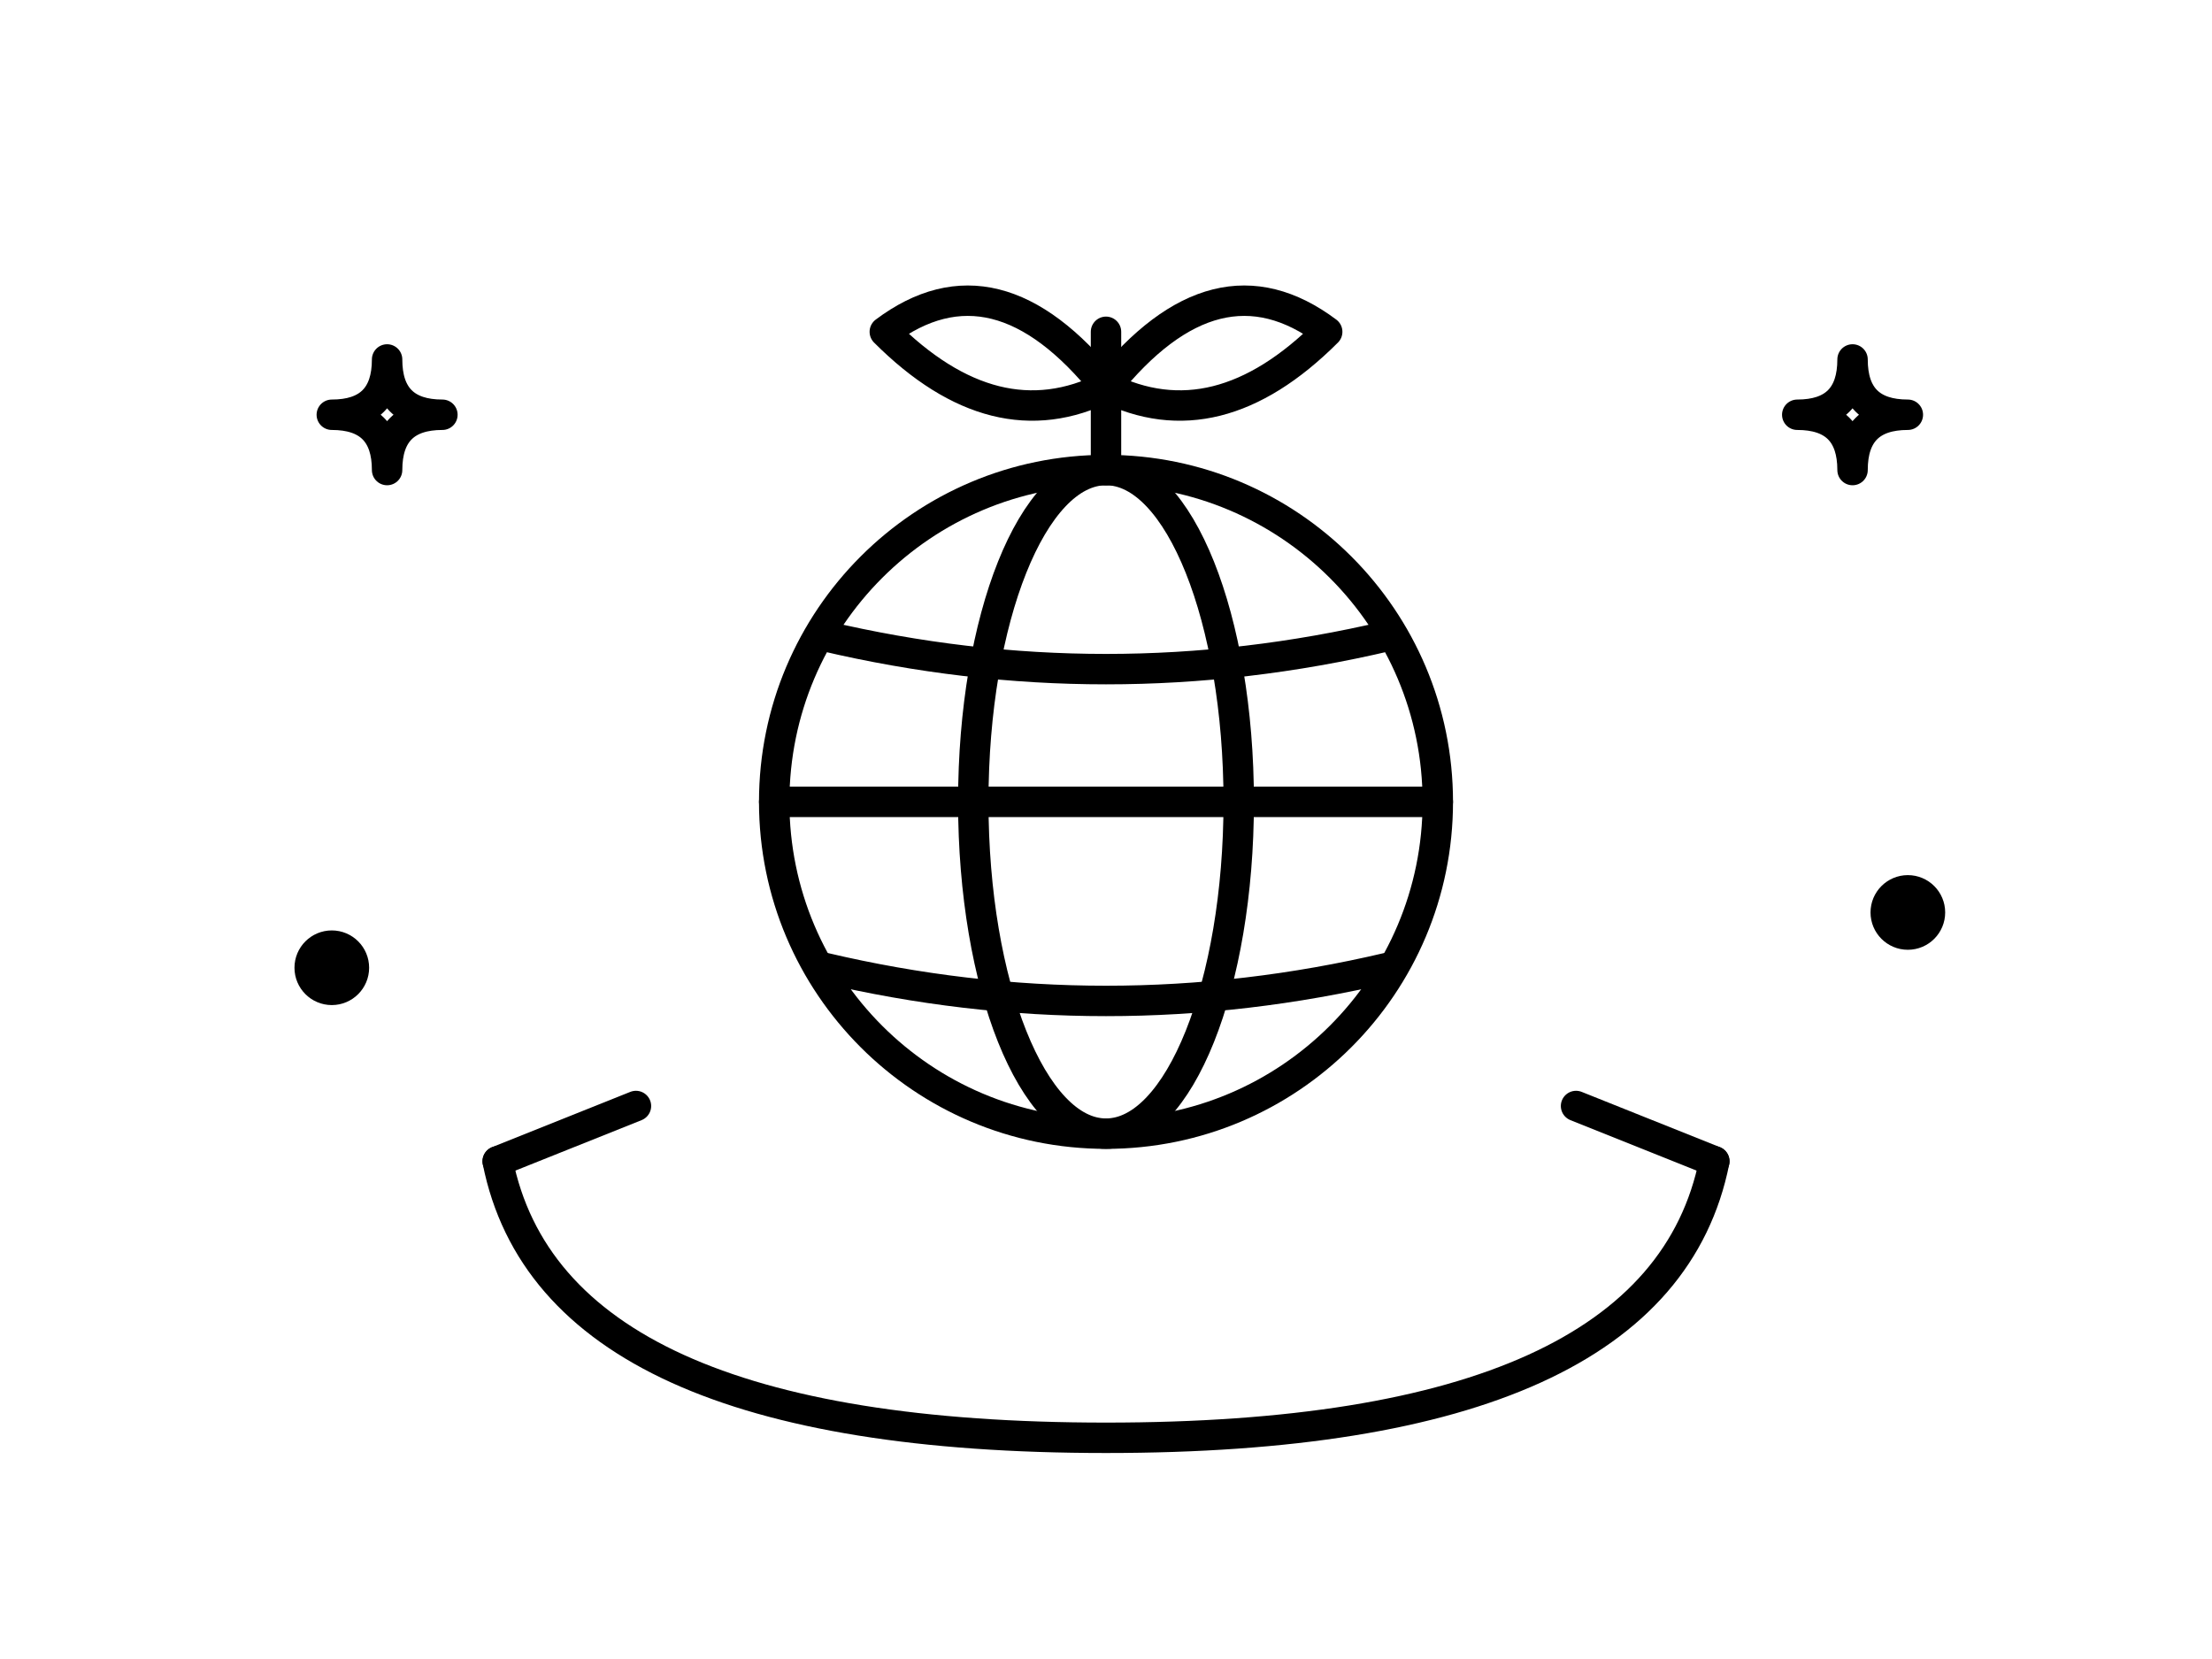
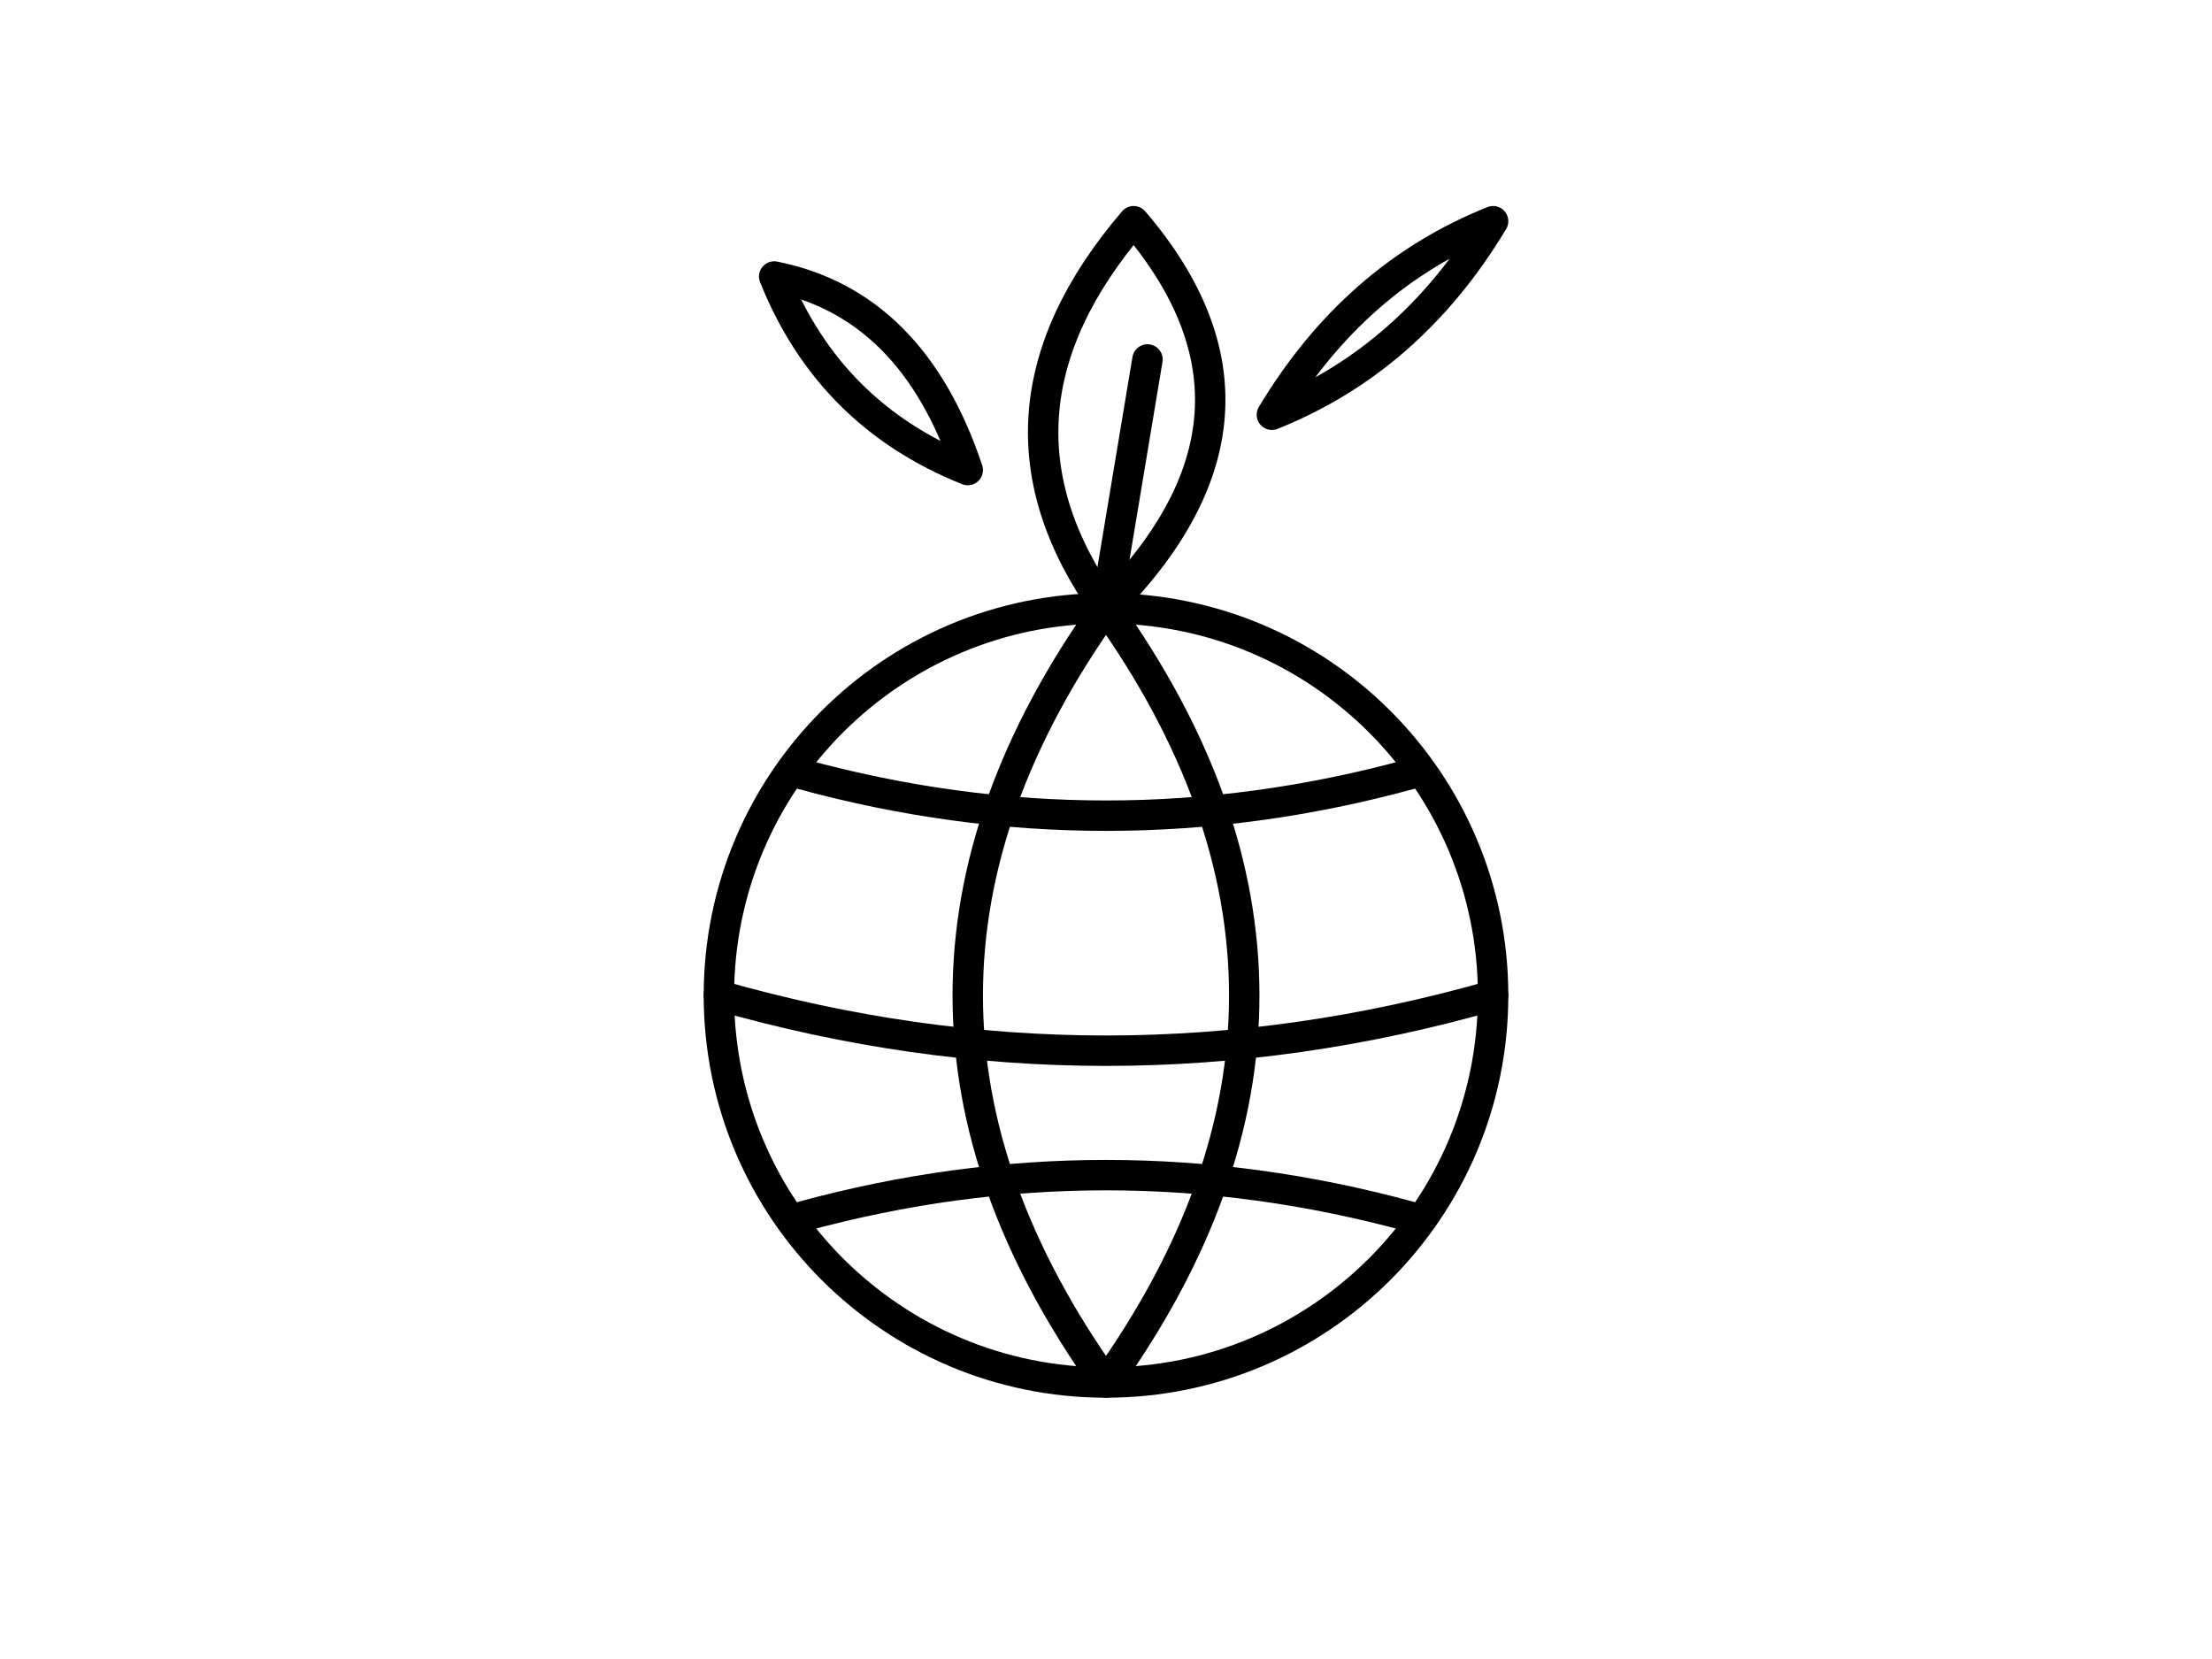
<svg xmlns="http://www.w3.org/2000/svg" viewBox="0 0 160 120" fill="none" stroke="#000" stroke-width="2.2" stroke-linecap="round" stroke-linejoin="round">
-   <path d="M56 58a24 24 0 1 0 48 0a24 24 0 1 0 -48 0" />
-   <path d="M70.4 58a9.6 24 0 1 0 19.2 0a9.6 24 0 1 0 -19.2 0" />
-   <path d="M56 58L104 58" />
-   <path d="M59.6 46Q80 50.8 100.4 46M59.6 70Q80 74.8 100.4 70" />
-   <path d="M80 34L80 24" />
-   <path d="M80 28Q88 18 96 24Q88 32 80 28M80 28Q72 18 64 24Q72 32 80 28" />
-   <path d="M36 84Q40 104 80 104Q120 104 124 84" />
-   <path d="M36 84L46 80" />
-   <path d="M124 84L114 80" />
-   <path d="M28 26Q28 30 32 30Q28 30 28 34Q28 30 24 30Q28 30 28 26Z" />
-   <path d="M134 26Q134 30 138 30Q134 30 134 34Q134 30 130 30Q134 30 134 26Z" />
-   <path fill="#000" d="M22.4 70a1.6 1.6 0 1 0 3.2 0a1.6 1.6 0 1 0 -3.2 0" />
-   <path fill="#000" d="M136.4 66a1.6 1.6 0 1 0 3.2 0a1.6 1.6 0 1 0 -3.2 0" />
+   <circle cx="80" cy="72" r="28" />
+   <path d="M80 44Q60 72 80 100Q100 72 80 44" />
+   <path d="M52 72Q80 80 108 72" />
+   <path d="M58 56Q80 62 102 56M58 88Q80 82 102 88" />
+   <path d="M80 44Q70 30 82 16Q94 30 80 44Z" />
+   <path d="M80 44L83 26" />
+   <path d="M70 34Q60 30 56 20Q66 22 70 34" />
+   <path d="M92 30Q102 26 108 16Q98 20 92 30" />
</svg>
